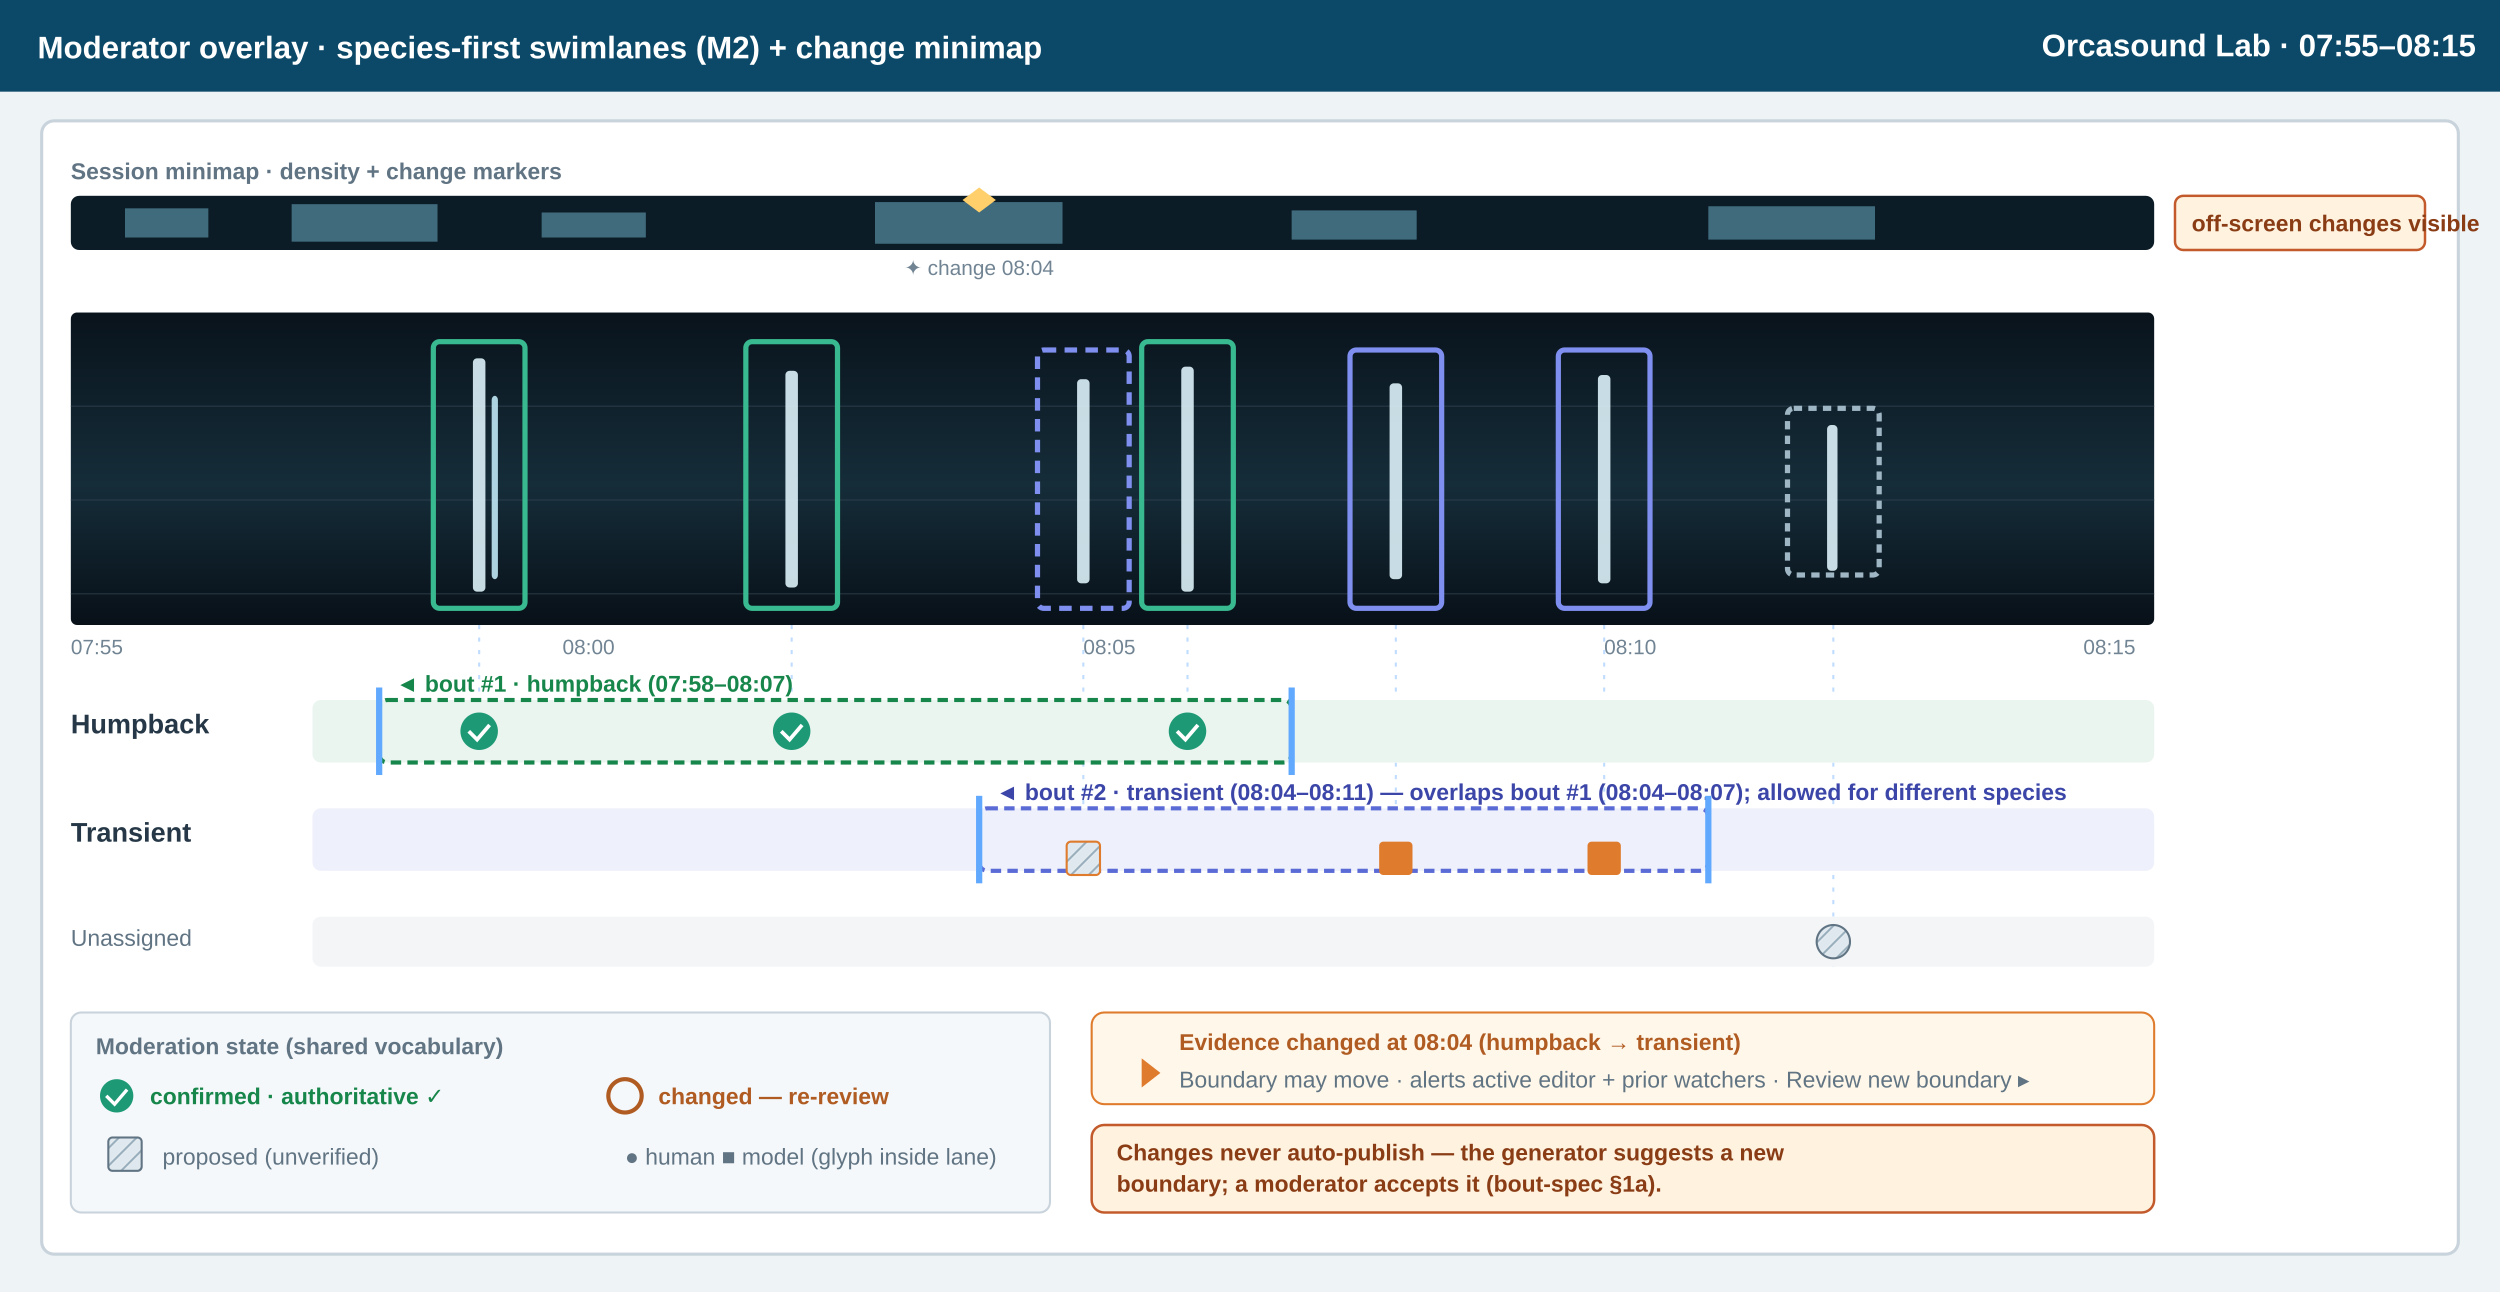
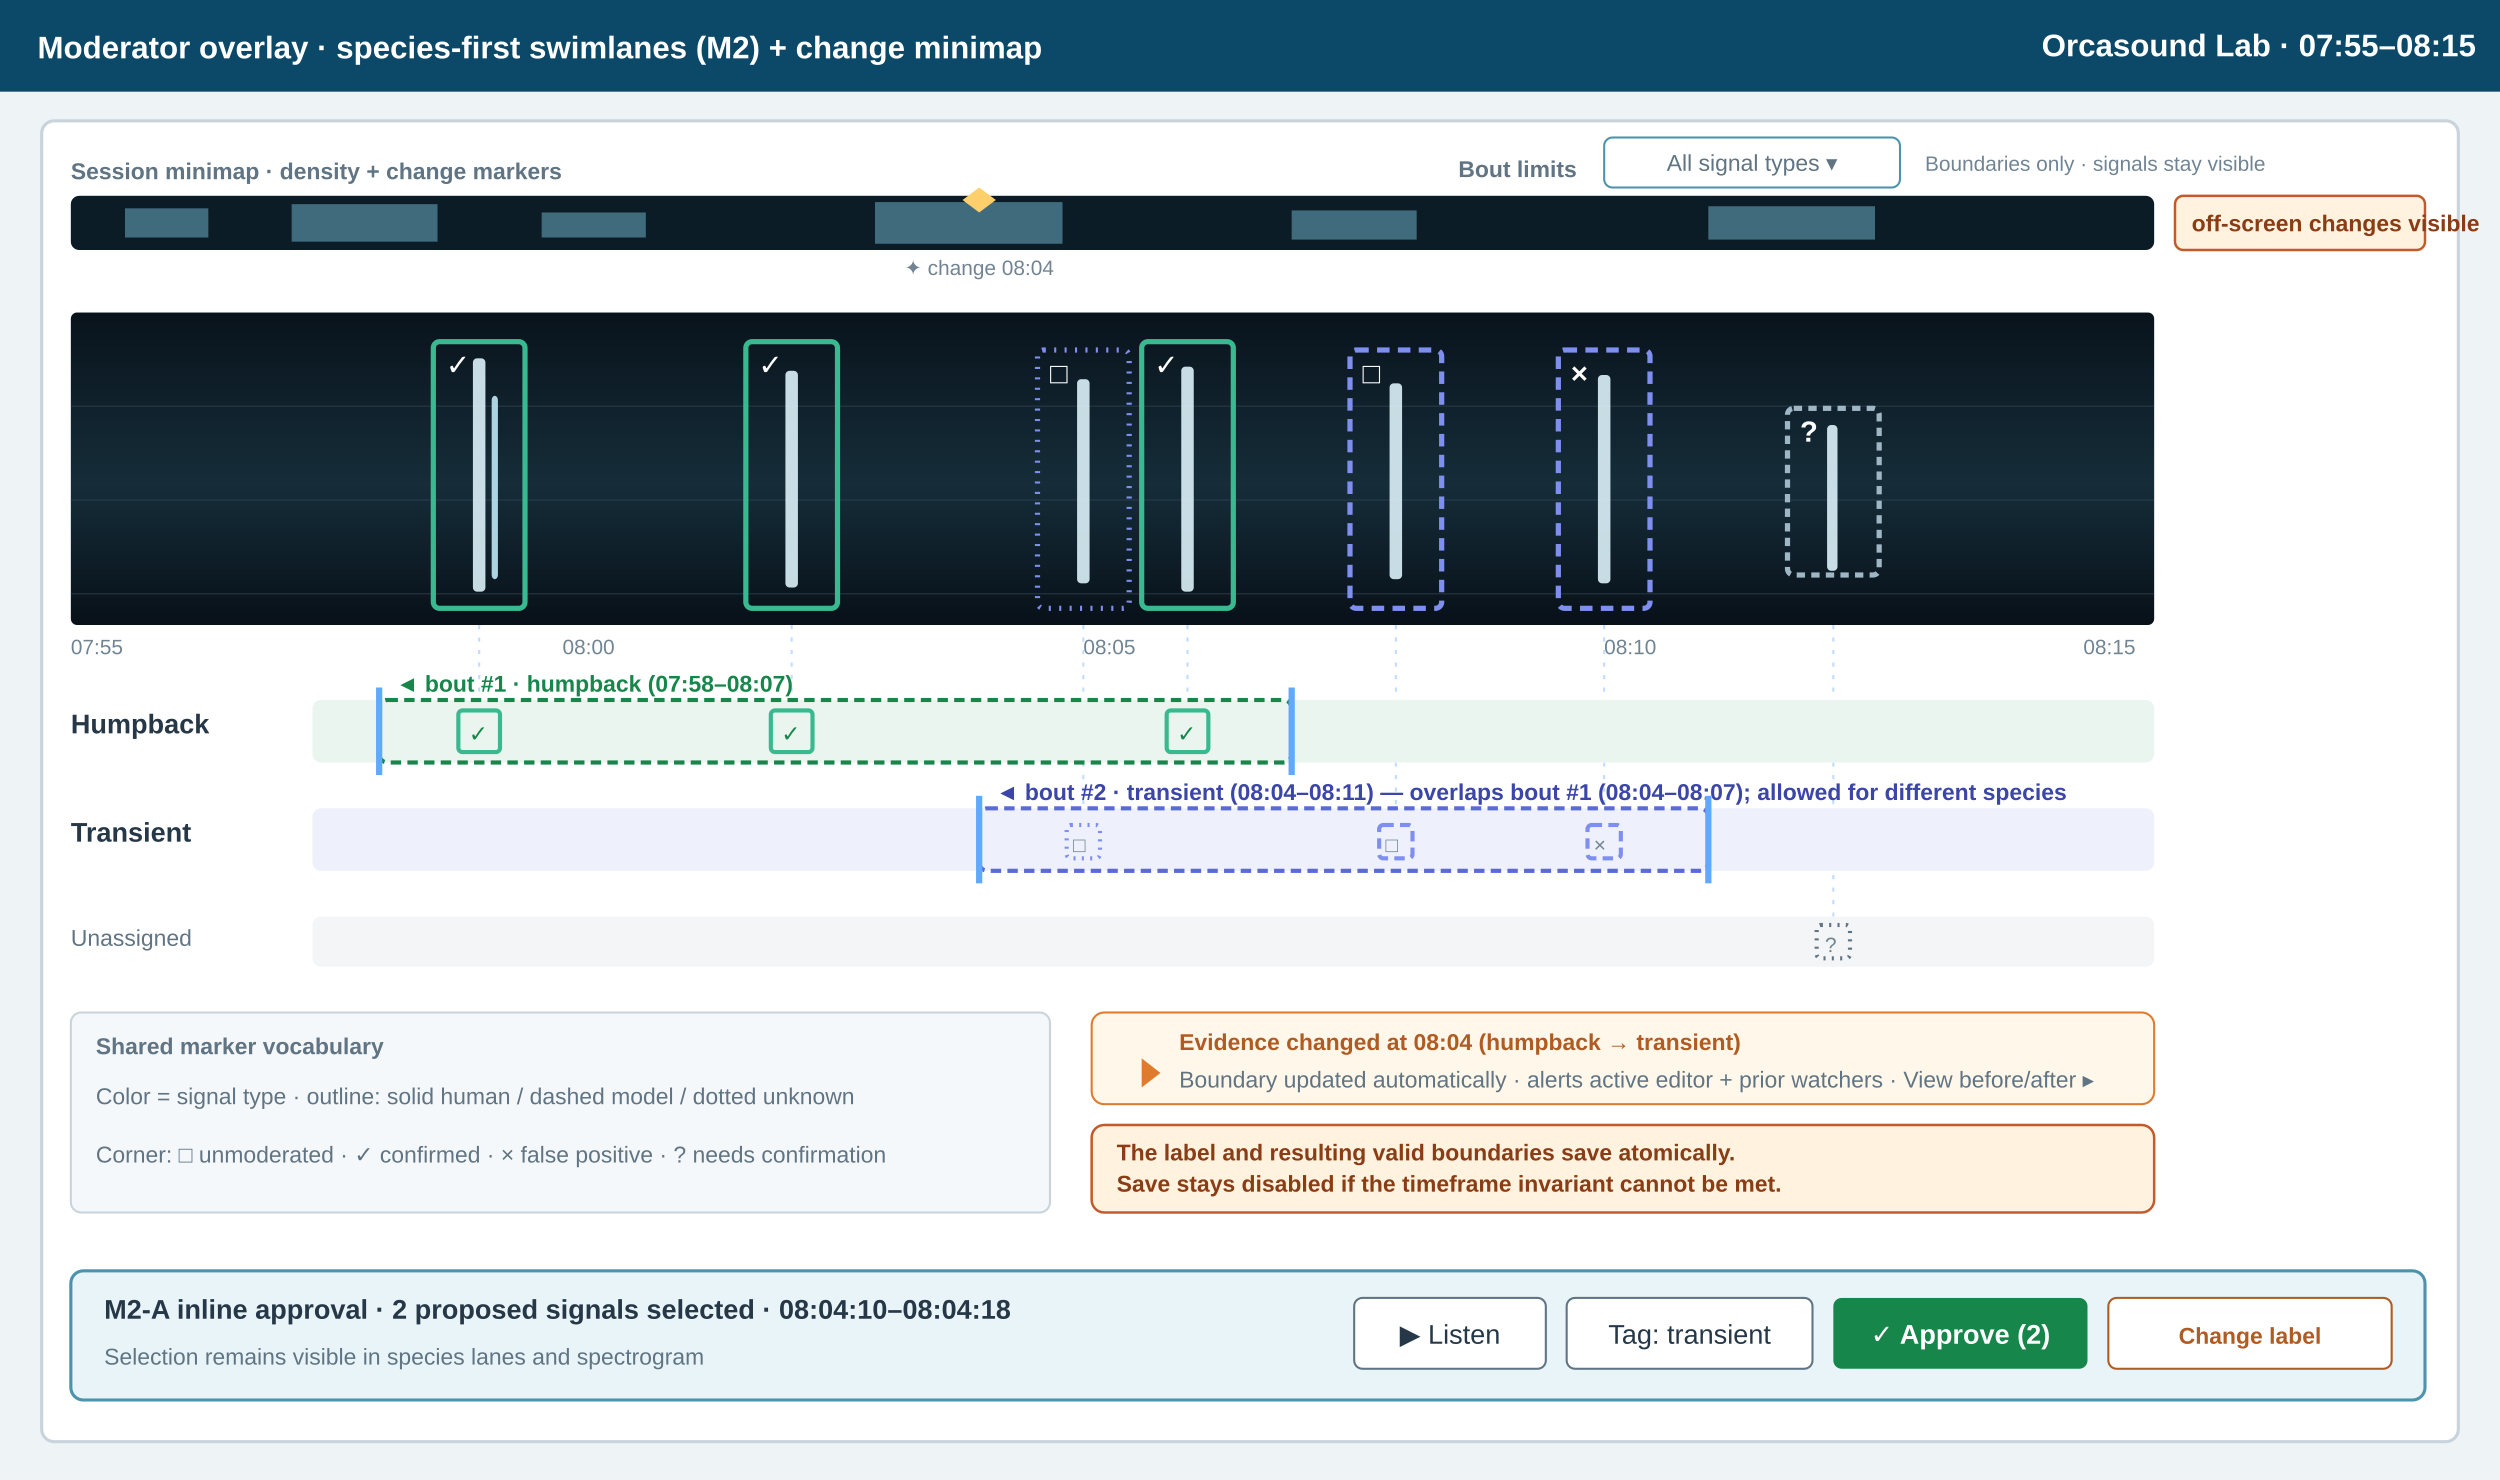
- <svg xmlns="http://www.w3.org/2000/svg" width="1200" height="620" viewBox="0 0 1200 620" font-family="Segoe UI, Arial, sans-serif">
+ <svg xmlns="http://www.w3.org/2000/svg" width="1200" height="710" viewBox="0 0 1200 710" font-family="Segoe UI, Arial, sans-serif">
  <defs>
    <style>
      .panel{fill:#fff;stroke:#c9d3dc;stroke-width:1.5}.navy{fill:#0c4968}.title{fill:#fff;font-size:15px;font-weight:700}.label{fill:#263847;font-size:13px}.small{fill:#607483;font-size:11px}.tiny{fill:#718493;font-size:10px}.chip{fill:#e8f4f8;stroke:#91bed0}.a{fill:#1d9a75}.b{fill:#df7b2d}.axis{stroke:#91a3b1;stroke-width:1}.grid{stroke:#30434f;stroke-width:.7;opacity:.55}
      .callout{fill:#fff3e0;stroke:#c25a2b;stroke-width:1.2}.calloutText{fill:#8a3c15;font-size:11px;font-weight:600}.leader{stroke:#c25a2b;stroke-width:1.2;stroke-dasharray:3 2;fill:none}.cdot{fill:#c25a2b}
      .ok{fill:#17864b;font-size:11px;font-weight:700}.amber{fill:#b05b22;font-size:11px;font-weight:700}.bound{stroke:#61a9ff;stroke-width:3}
    </style>
    <linearGradient id="spec" x1="0" y1="0" x2="0" y2="1">
      <stop offset="0" stop-color="#09131c" />
      <stop offset=".55" stop-color="#152d39" />
      <stop offset="1" stop-color="#081018" />
    </linearGradient>
    <pattern id="hatch" width="6" height="6" patternTransform="rotate(45)" patternUnits="userSpaceOnUse">
      <rect width="6" height="6" fill="#dfe8ee" />
      <line x1="0" y1="0" x2="0" y2="6" stroke="#9fb3c0" stroke-width="2" />
    </pattern>
  </defs>
-   <rect width="1200" height="620" fill="#eef3f6" />
+   <rect width="1200" height="710" fill="#eef3f6" />
  <rect width="1200" height="44" class="navy" />
  <text x="18" y="28" class="title" font-size="17">Moderator overlay · species-first swimlanes (M2) + change minimap</text>
  <text x="980" y="27" class="title" font-size="12">Orcasound Lab · 07:55–08:15</text>
-   <rect x="20" y="58" width="1160" height="544" rx="6" class="panel" />
+   <rect x="20" y="58" width="1160" height="634" rx="6" class="panel" />
  <text x="34" y="86" class="small" font-weight="700">Session minimap · density + change markers</text>
+   <text x="700" y="85" class="small" font-weight="700">Bout limits</text>
+   <rect x="770" y="66" width="142" height="24" rx="4" fill="#fff" stroke="#4d93ad" />
+   <text x="841" y="82" class="small" text-anchor="middle">All signal types ▾</text>
+   <text x="924" y="82" class="tiny">Boundaries only · signals stay visible</text>
  <rect x="34" y="94" width="1000" height="26" rx="4" fill="#0c1c26" />
  <g fill="#3f6b7d">
    <rect x="60" y="100" width="40" height="14" />
    <rect x="140" y="98" width="70" height="18" />
    <rect x="260" y="102" width="50" height="12" />
    <rect x="420" y="97" width="90" height="20" />
    <rect x="620" y="101" width="60" height="14" />
    <rect x="820" y="99" width="80" height="16" />
  </g>
  <path d="M470 90l8 6-8 6-8-6z" fill="#ffcf6b" />
  <text x="470" y="132" class="tiny" text-anchor="middle" fill="#8a3c15">✦ change 08:04</text>
  <rect x="1044" y="94" width="120" height="26" rx="4" class="callout" />
  <text x="1052" y="111" class="calloutText">off-screen changes visible</text>
  <rect x="34" y="150" width="1000" height="150" rx="3" fill="url(#spec)" />
  <g class="grid">
    <line x1="34" y1="195" x2="1034" y2="195" />
    <line x1="34" y1="240" x2="1034" y2="240" />
    <line x1="34" y1="285" x2="1034" y2="285" />
  </g>
  <g opacity=".9" fill="#dcf1f8">
    <rect x="227" y="172" width="6" height="112" rx="2" />
    <rect x="236" y="190" width="3" height="88" rx="2" fill="#bfe6f4" />
    <rect x="377" y="178" width="6" height="104" rx="2" />
    <rect x="567" y="176" width="6" height="108" rx="2" />
    <rect x="517" y="182" width="6" height="98" rx="2" />
    <rect x="667" y="184" width="6" height="94" rx="2" />
    <rect x="767" y="180" width="6" height="100" rx="2" />
    <rect x="877" y="204" width="5" height="70" rx="2" />
  </g>
  <g fill="none" stroke-width="2.5">
    <rect x="208" y="164" width="44" height="128" rx="3" stroke="#39b98f" />
    <rect x="358" y="164" width="44" height="128" rx="3" stroke="#39b98f" />
    <rect x="548" y="164" width="44" height="128" rx="3" stroke="#39b98f" />
-     <rect x="498" y="168" width="44" height="124" rx="3" stroke="#7f8ff0" stroke-dasharray="6 4" />
-     <rect x="648" y="168" width="44" height="124" rx="3" stroke="#7f8ff0" />
-     <rect x="748" y="168" width="44" height="124" rx="3" stroke="#7f8ff0" />
+     <rect x="498" y="168" width="44" height="124" rx="3" stroke="#7f8ff0" stroke-dasharray="1 4" />
+     <rect x="648" y="168" width="44" height="124" rx="3" stroke="#7f8ff0" stroke-dasharray="6 4" />
+     <rect x="748" y="168" width="44" height="124" rx="3" stroke="#7f8ff0" stroke-dasharray="6 4" />
    <rect x="858" y="196" width="44" height="80" rx="3" stroke="#9fb6c4" stroke-dasharray="4 3" />
+   </g>
+   <g fill="#fff" font-size="14" font-weight="700">
+     <text x="214" y="180">✓</text>
+     <text x="364" y="180">✓</text>
+     <text x="554" y="180">✓</text>
+     <text x="504" y="184">□</text>
+     <text x="654" y="184">□</text>
+     <text x="754" y="184">×</text>
+     <text x="864" y="212">?</text>
  </g>
  <g class="tiny" fill="#a9c4d1">
    <text x="34" y="314">07:55</text>
    <text x="270" y="314">08:00</text>
    <text x="520" y="314">08:05</text>
    <text x="770" y="314">08:10</text>
    <text x="1000" y="314">08:15</text>
  </g>
  <g stroke="#61a9ff" stroke-width="1" stroke-dasharray="2 4" opacity=".4">
    <line x1="230" y1="300" x2="230" y2="366" />
    <line x1="380" y1="300" x2="380" y2="366" />
    <line x1="570" y1="300" x2="570" y2="366" />
    <line x1="520" y1="300" x2="520" y2="418" />
    <line x1="670" y1="300" x2="670" y2="418" />
    <line x1="770" y1="300" x2="770" y2="418" />
    <line x1="880" y1="300" x2="880" y2="464" />
  </g>
  <text x="34" y="352" class="label" font-weight="700">Humpback</text>
  <rect x="150" y="336" width="884" height="30" rx="4" fill="#eaf5ef" />
  <rect x="182" y="336" width="438" height="30" rx="4" fill="none" stroke="#17864b" stroke-width="2" stroke-dasharray="5 3" />
  <text x="190" y="332" class="ok">◄ bout #1 · humpback (07:58–08:07)</text>
  <line x1="182" y1="330" x2="182" y2="372" class="bound" />
  <line x1="620" y1="330" x2="620" y2="372" class="bound" />
-   <circle cx="230" cy="351" r="9" class="a" />
-   <path d="M225 351l4 4 6-7" stroke="#fff" stroke-width="1.8" fill="none" />
-   <circle cx="380" cy="351" r="9" class="a" />
-   <path d="M375 351l4 4 6-7" stroke="#fff" stroke-width="1.8" fill="none" />
-   <circle cx="570" cy="351" r="9" class="a" />
-   <path d="M565 351l4 4 6-7" stroke="#fff" stroke-width="1.8" fill="none" />
+   <rect x="220" y="341" width="20" height="20" rx="2" fill="none" stroke="#39b98f" stroke-width="2" />
+   <text x="225" y="356" class="ok">✓</text>
+   <rect x="370" y="341" width="20" height="20" rx="2" fill="none" stroke="#39b98f" stroke-width="2" />
+   <text x="375" y="356" class="ok">✓</text>
+   <rect x="560" y="341" width="20" height="20" rx="2" fill="none" stroke="#39b98f" stroke-width="2" />
+   <text x="565" y="356" class="ok">✓</text>
  <text x="34" y="404" class="label" font-weight="700">Transient</text>
  <rect x="150" y="388" width="884" height="30" rx="4" fill="#eef0fb" />
  <rect x="470" y="388" width="350" height="30" rx="4" fill="none" stroke="#5b6bd6" stroke-width="2" stroke-dasharray="5 3" />
  <text x="478" y="384" fill="#3b46a8" font-size="11" font-weight="700">◄ bout #2 · transient (08:04–08:11) — overlaps bout #1 (08:04–08:07); allowed for different species</text>
  <line x1="470" y1="382" x2="470" y2="424" class="bound" />
  <line x1="820" y1="382" x2="820" y2="424" class="bound" />
-   <rect x="512" y="404" width="16" height="16" rx="2" fill="url(#hatch)" stroke="#df7b2d" />
-   <rect x="662" y="404" width="16" height="16" rx="2" class="b" />
-   <rect x="762" y="404" width="16" height="16" rx="2" class="b" />
+   <rect x="512" y="396" width="16" height="16" rx="2" fill="none" stroke="#7f8ff0" stroke-width="2" stroke-dasharray="1 3" />
+   <text x="515" y="409" class="tiny">□</text>
+   <rect x="662" y="396" width="16" height="16" rx="2" fill="none" stroke="#7f8ff0" stroke-width="2" stroke-dasharray="5 3" />
+   <text x="665" y="409" class="tiny">□</text>
+   <rect x="762" y="396" width="16" height="16" rx="2" fill="none" stroke="#7f8ff0" stroke-width="2" stroke-dasharray="5 3" />
+   <text x="765" y="409" class="tiny">×</text>
  <text x="34" y="454" class="small">Unassigned</text>
  <rect x="150" y="440" width="884" height="24" rx="4" fill="#f3f5f7" />
-   <circle cx="880" cy="452" r="8" fill="url(#hatch)" stroke="#607483" />
+   <rect x="872" y="444" width="16" height="16" rx="2" fill="none" stroke="#607483" stroke-width="2" stroke-dasharray="1 3" />
+   <text x="876" y="457" class="tiny">?</text>
  <rect x="34" y="486" width="470" height="96" rx="5" fill="#f5f8fa" stroke="#c9d3dc" />
-   <text x="46" y="506" class="small" font-weight="700">Moderation state (shared vocabulary)</text>
-   <circle cx="56" cy="526" r="8" class="a" />
-   <path d="M51 526l4 4 6-7" stroke="#fff" stroke-width="1.6" fill="none" />
-   <text x="72" y="530" class="ok">confirmed · authoritative ✓</text>
-   <rect x="52" y="546" width="16" height="16" rx="2" fill="url(#hatch)" stroke="#607483" />
-   <text x="78" y="559" class="small">proposed (unverified)</text>
-   <circle cx="300" cy="526" r="8" fill="none" stroke="#b05b22" stroke-width="2" />
-   <text x="316" y="530" class="amber">changed — re-review</text>
-   <text x="300" y="559" class="small">● human   ■ model  (glyph inside lane)</text>
+   <text x="46" y="506" class="small" font-weight="700">Shared marker vocabulary</text>
+   <text x="46" y="530" class="small">Color = signal type · outline: solid human / dashed model / dotted unknown</text>
+   <text x="46" y="558" class="small">Corner: □ unmoderated · ✓ confirmed · × false positive · ? needs confirmation</text>
  <rect x="524" y="486" width="510" height="44" rx="6" fill="#fff7e9" stroke="#df7b2d" />
  <path d="M548 508l9 7-9 7z" fill="#df7b2d" />
  <text x="566" y="504" class="amber">Evidence changed at 08:04 (humpback → transient)</text>
-   <text x="566" y="522" class="small">Boundary may move · alerts active editor + prior watchers · Review new boundary ▸</text>
+   <text x="566" y="522" class="small">Boundary updated automatically · alerts active editor + prior watchers · View before/after ▸</text>
  <rect x="524" y="540" width="510" height="42" rx="6" class="callout" />
-   <text x="536" y="557" class="calloutText">Changes never auto-publish — the generator suggests a new</text>
-   <text x="536" y="572" class="calloutText">boundary; a moderator accepts it (bout-spec §1a).</text>
+   <text x="536" y="557" class="calloutText">The label and resulting valid boundaries save atomically.</text>
+   <text x="536" y="572" class="calloutText">Save stays disabled if the timeframe invariant cannot be met.</text>
+   <rect x="34" y="610" width="1130" height="62" rx="6" fill="#e8f4f8" stroke="#4d93ad" stroke-width="1.5" />
+   <text x="50" y="633" class="label" font-weight="700">M2-A inline approval · 2 proposed signals selected · 08:04:10–08:04:18</text>
+   <text x="50" y="655" class="small">Selection remains visible in species lanes and spectrogram</text>
+   <rect x="650" y="623" width="92" height="34" rx="4" fill="#fff" stroke="#607483" />
+   <text x="696" y="645" class="label" text-anchor="middle">▶ Listen</text>
+   <rect x="752" y="623" width="118" height="34" rx="4" fill="#fff" stroke="#607483" />
+   <text x="811" y="645" class="label" text-anchor="middle">Tag: transient</text>
+   <rect x="880" y="623" width="122" height="34" rx="4" fill="#17864b" />
+   <text x="941" y="645" fill="#fff" font-size="13" font-weight="700" text-anchor="middle">✓ Approve (2)</text>
+   <rect x="1012" y="623" width="136" height="34" rx="4" fill="#fff" stroke="#b05b22" />
+   <text x="1080" y="645" class="amber" text-anchor="middle">Change label</text>
</svg>
